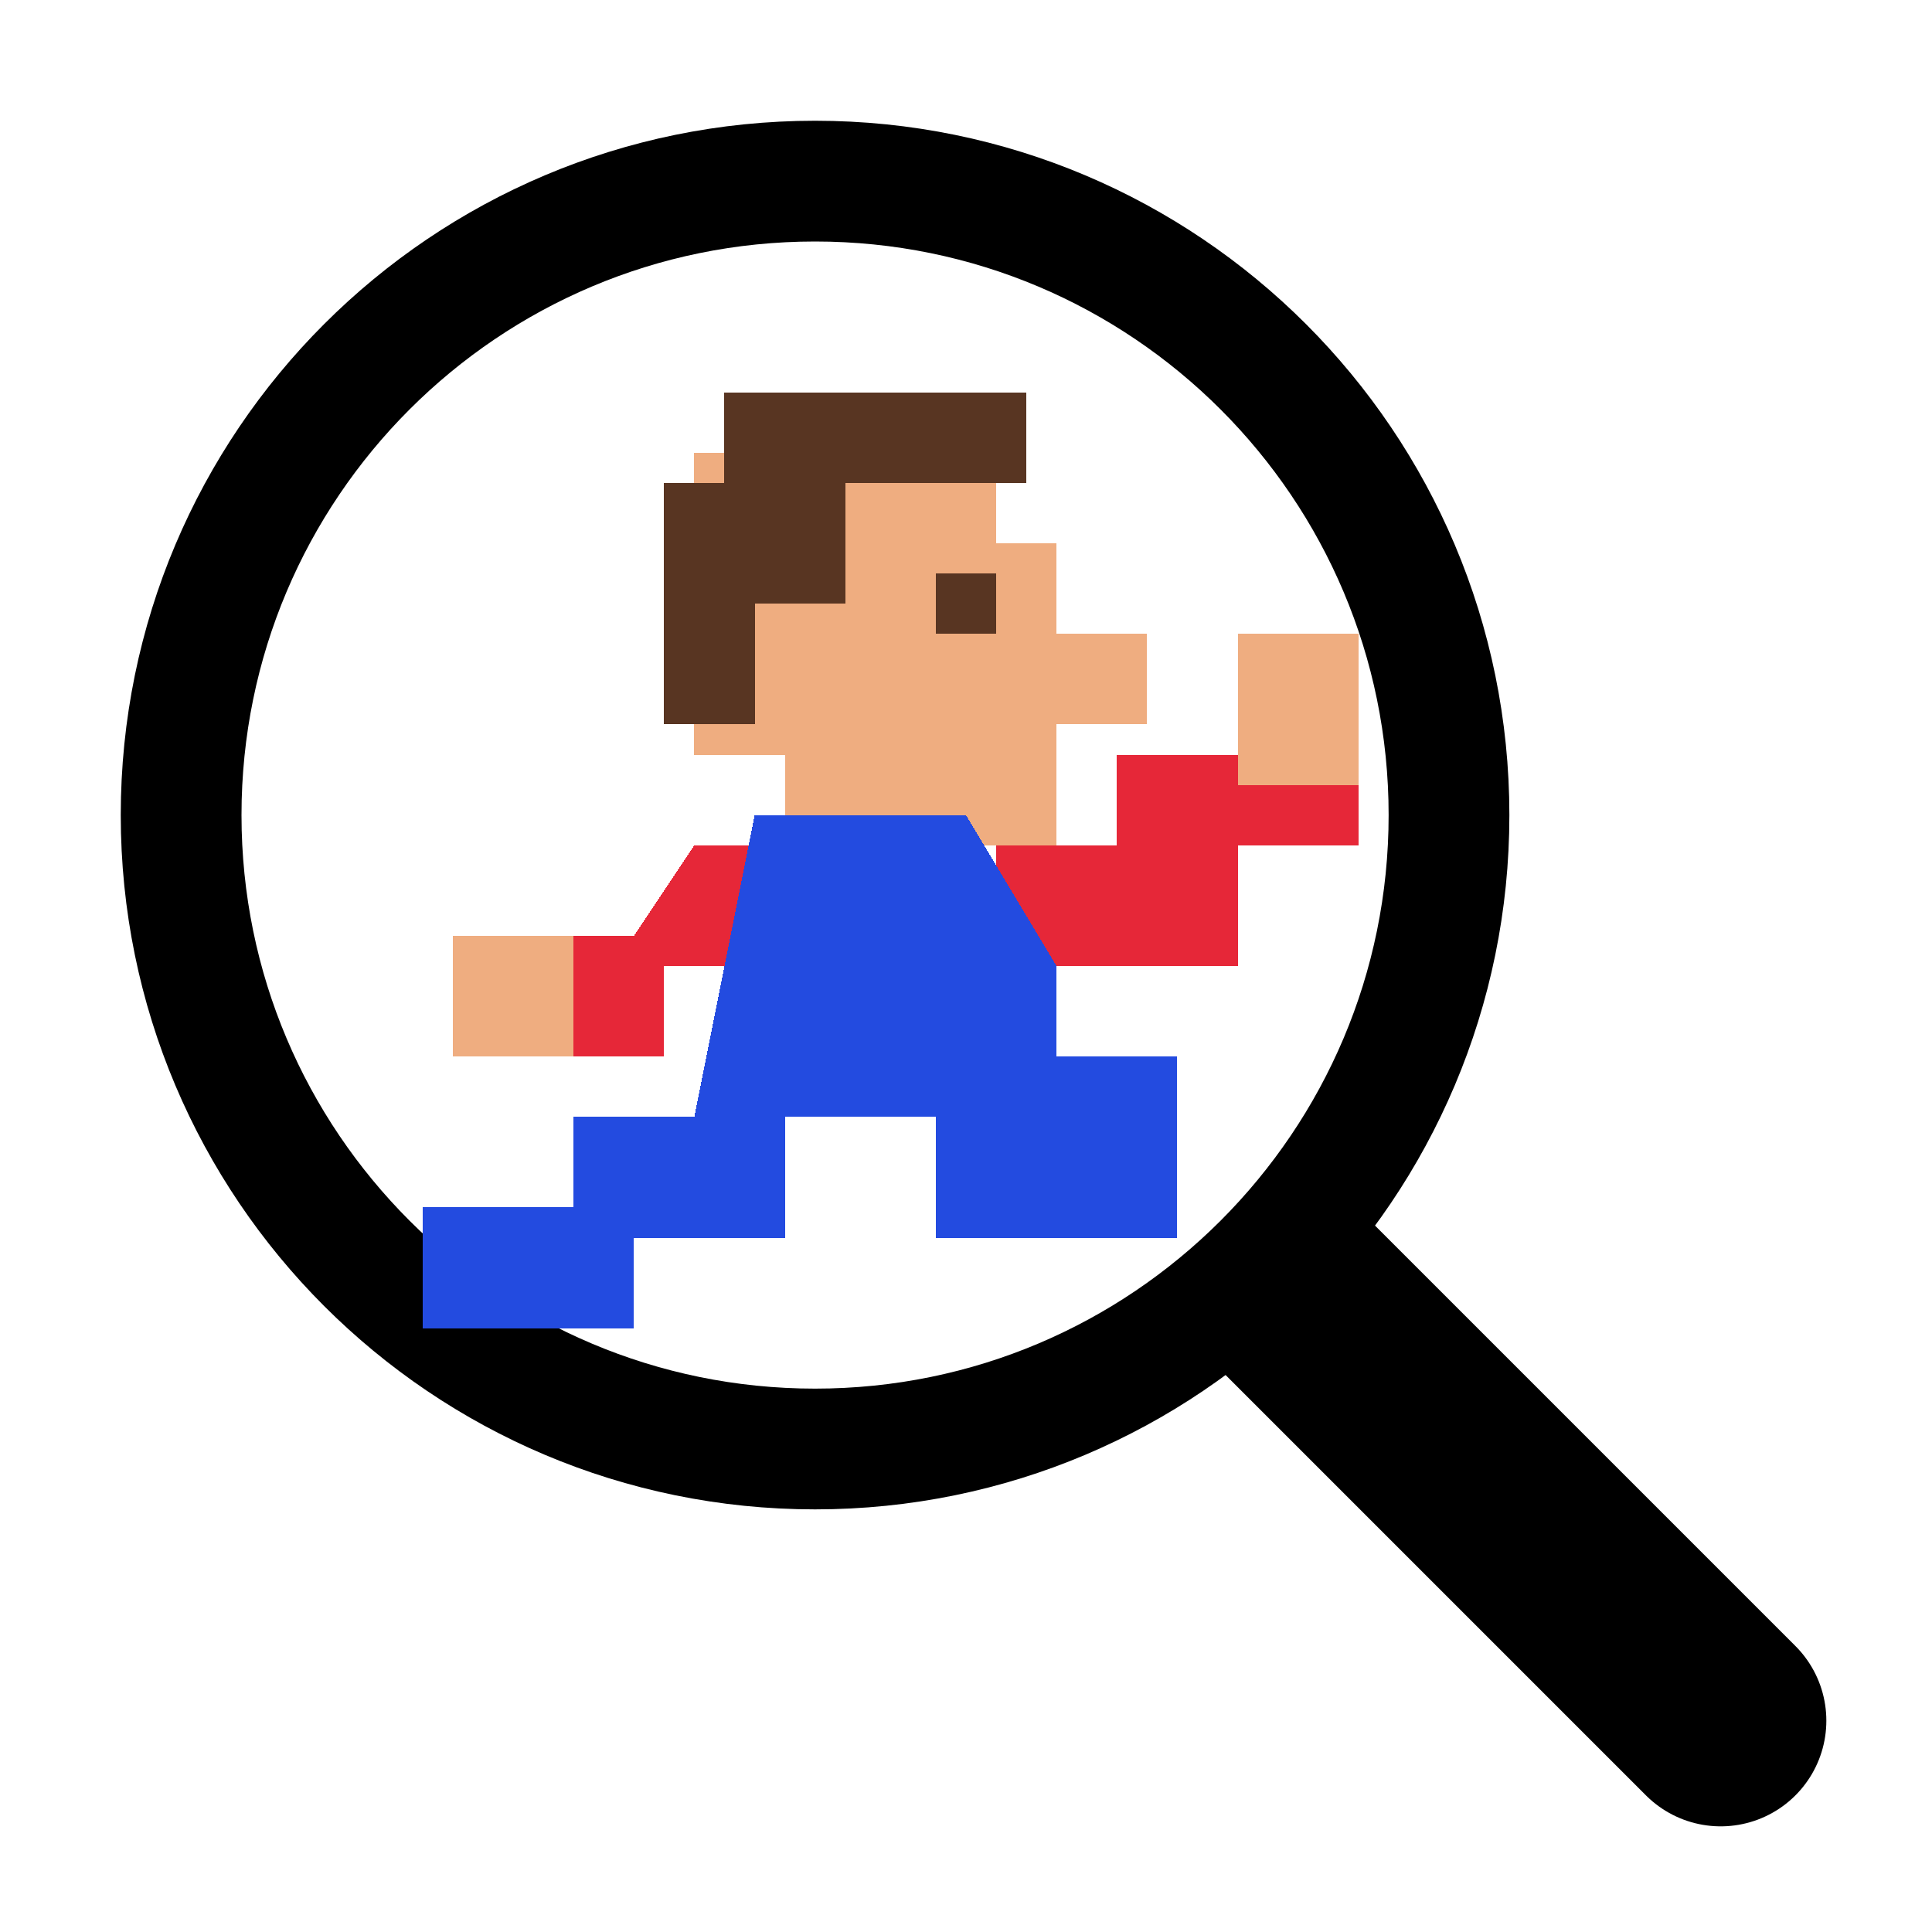
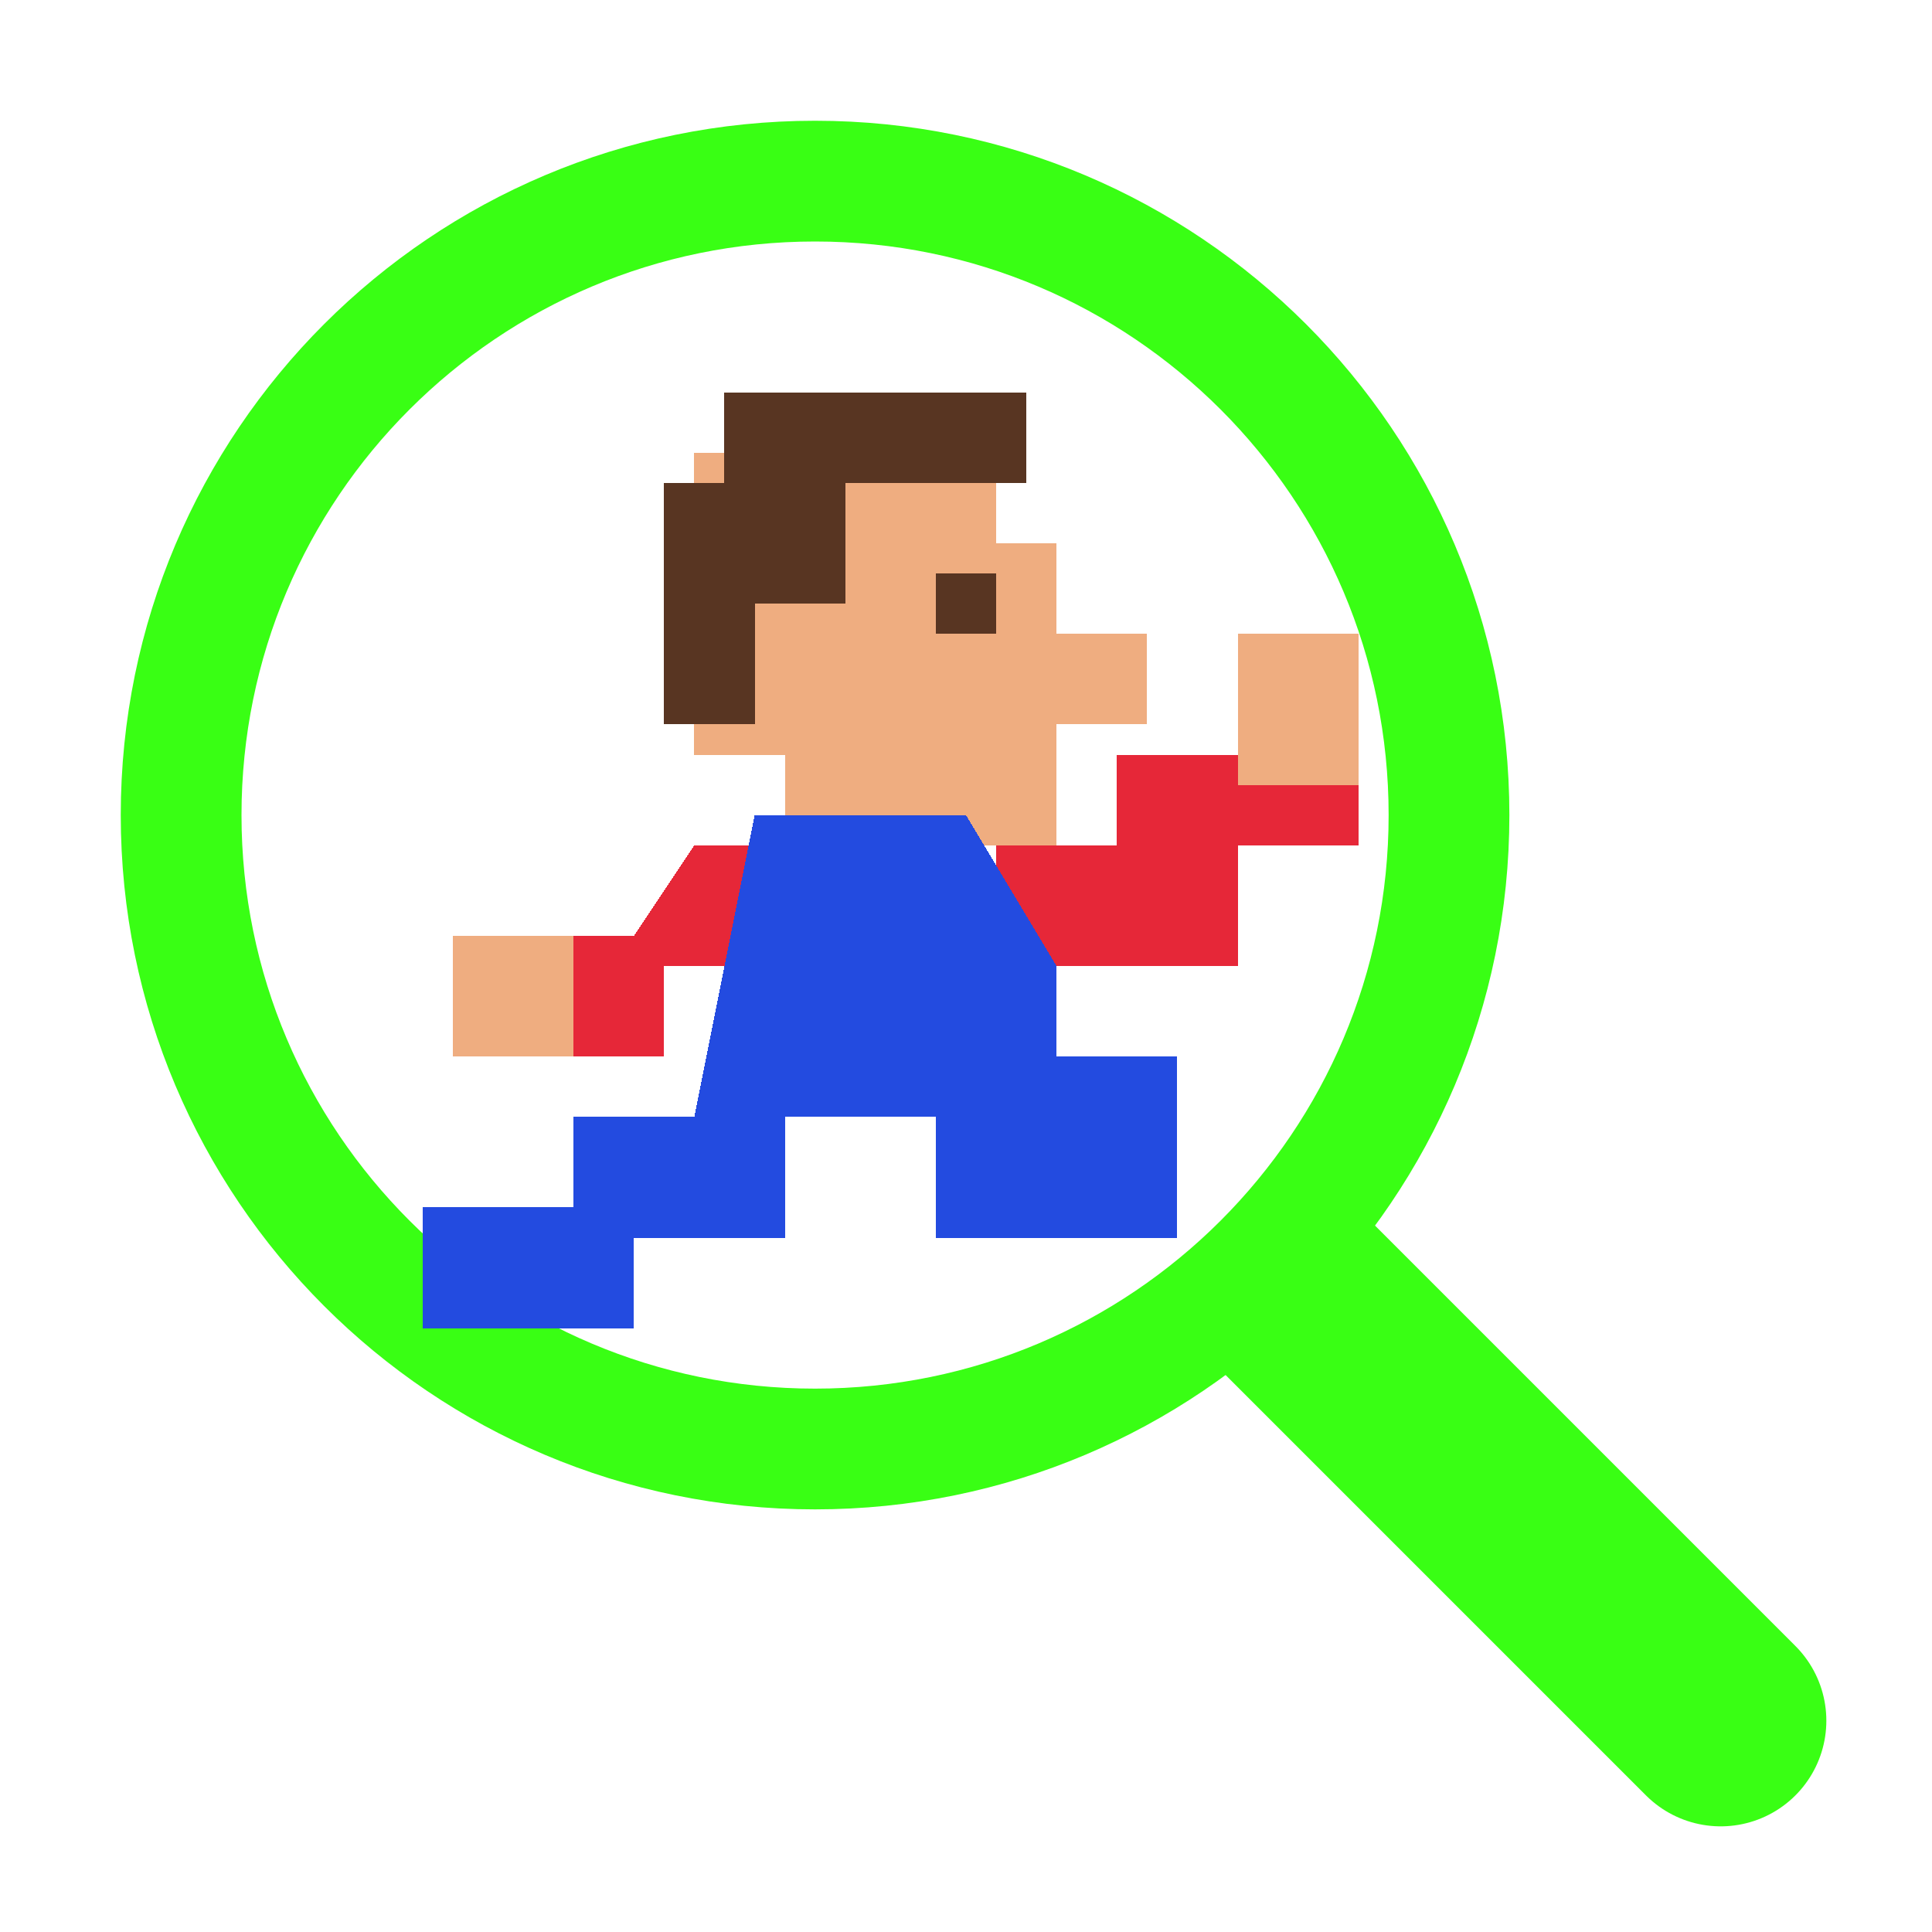
<svg xmlns="http://www.w3.org/2000/svg" viewBox="0 0 64 64">
-   <g fill="none" stroke="#000">
+   <g fill="none" stroke="#39ff14">
    <path d="m43 43 14 14" stroke-width="7" stroke-linecap="round" />
    <circle cx="27" cy="27" r="21" stroke-width="4" />
  </g>
  <g shape-rendering="crispEdges">
    <path fill="#efad80" d="M23 15h10v3h2v3h3v3h-3v4h-9v-3h-3z" />
    <path fill="#583522" d="M24 13h10v3h-6v4h-3v4h-3v-8h2zm7 6h2v2h-2z" />
    <path fill="#e62738" d="M23 28h4v4h-5v3h-7v-4h6zm10 0h4v-3h4v-4h4v7h-4v4h-8z" />
    <path fill="#efad80" d="M15 31h4v4h-4zm26-10h4v5h-4z" />
    <path fill="#234be0" d="M25 27h7l3 5v3h4v6h-8v-4h-5v4h-5v3h-7v-4h5v-3h4z" />
  </g>
</svg>
